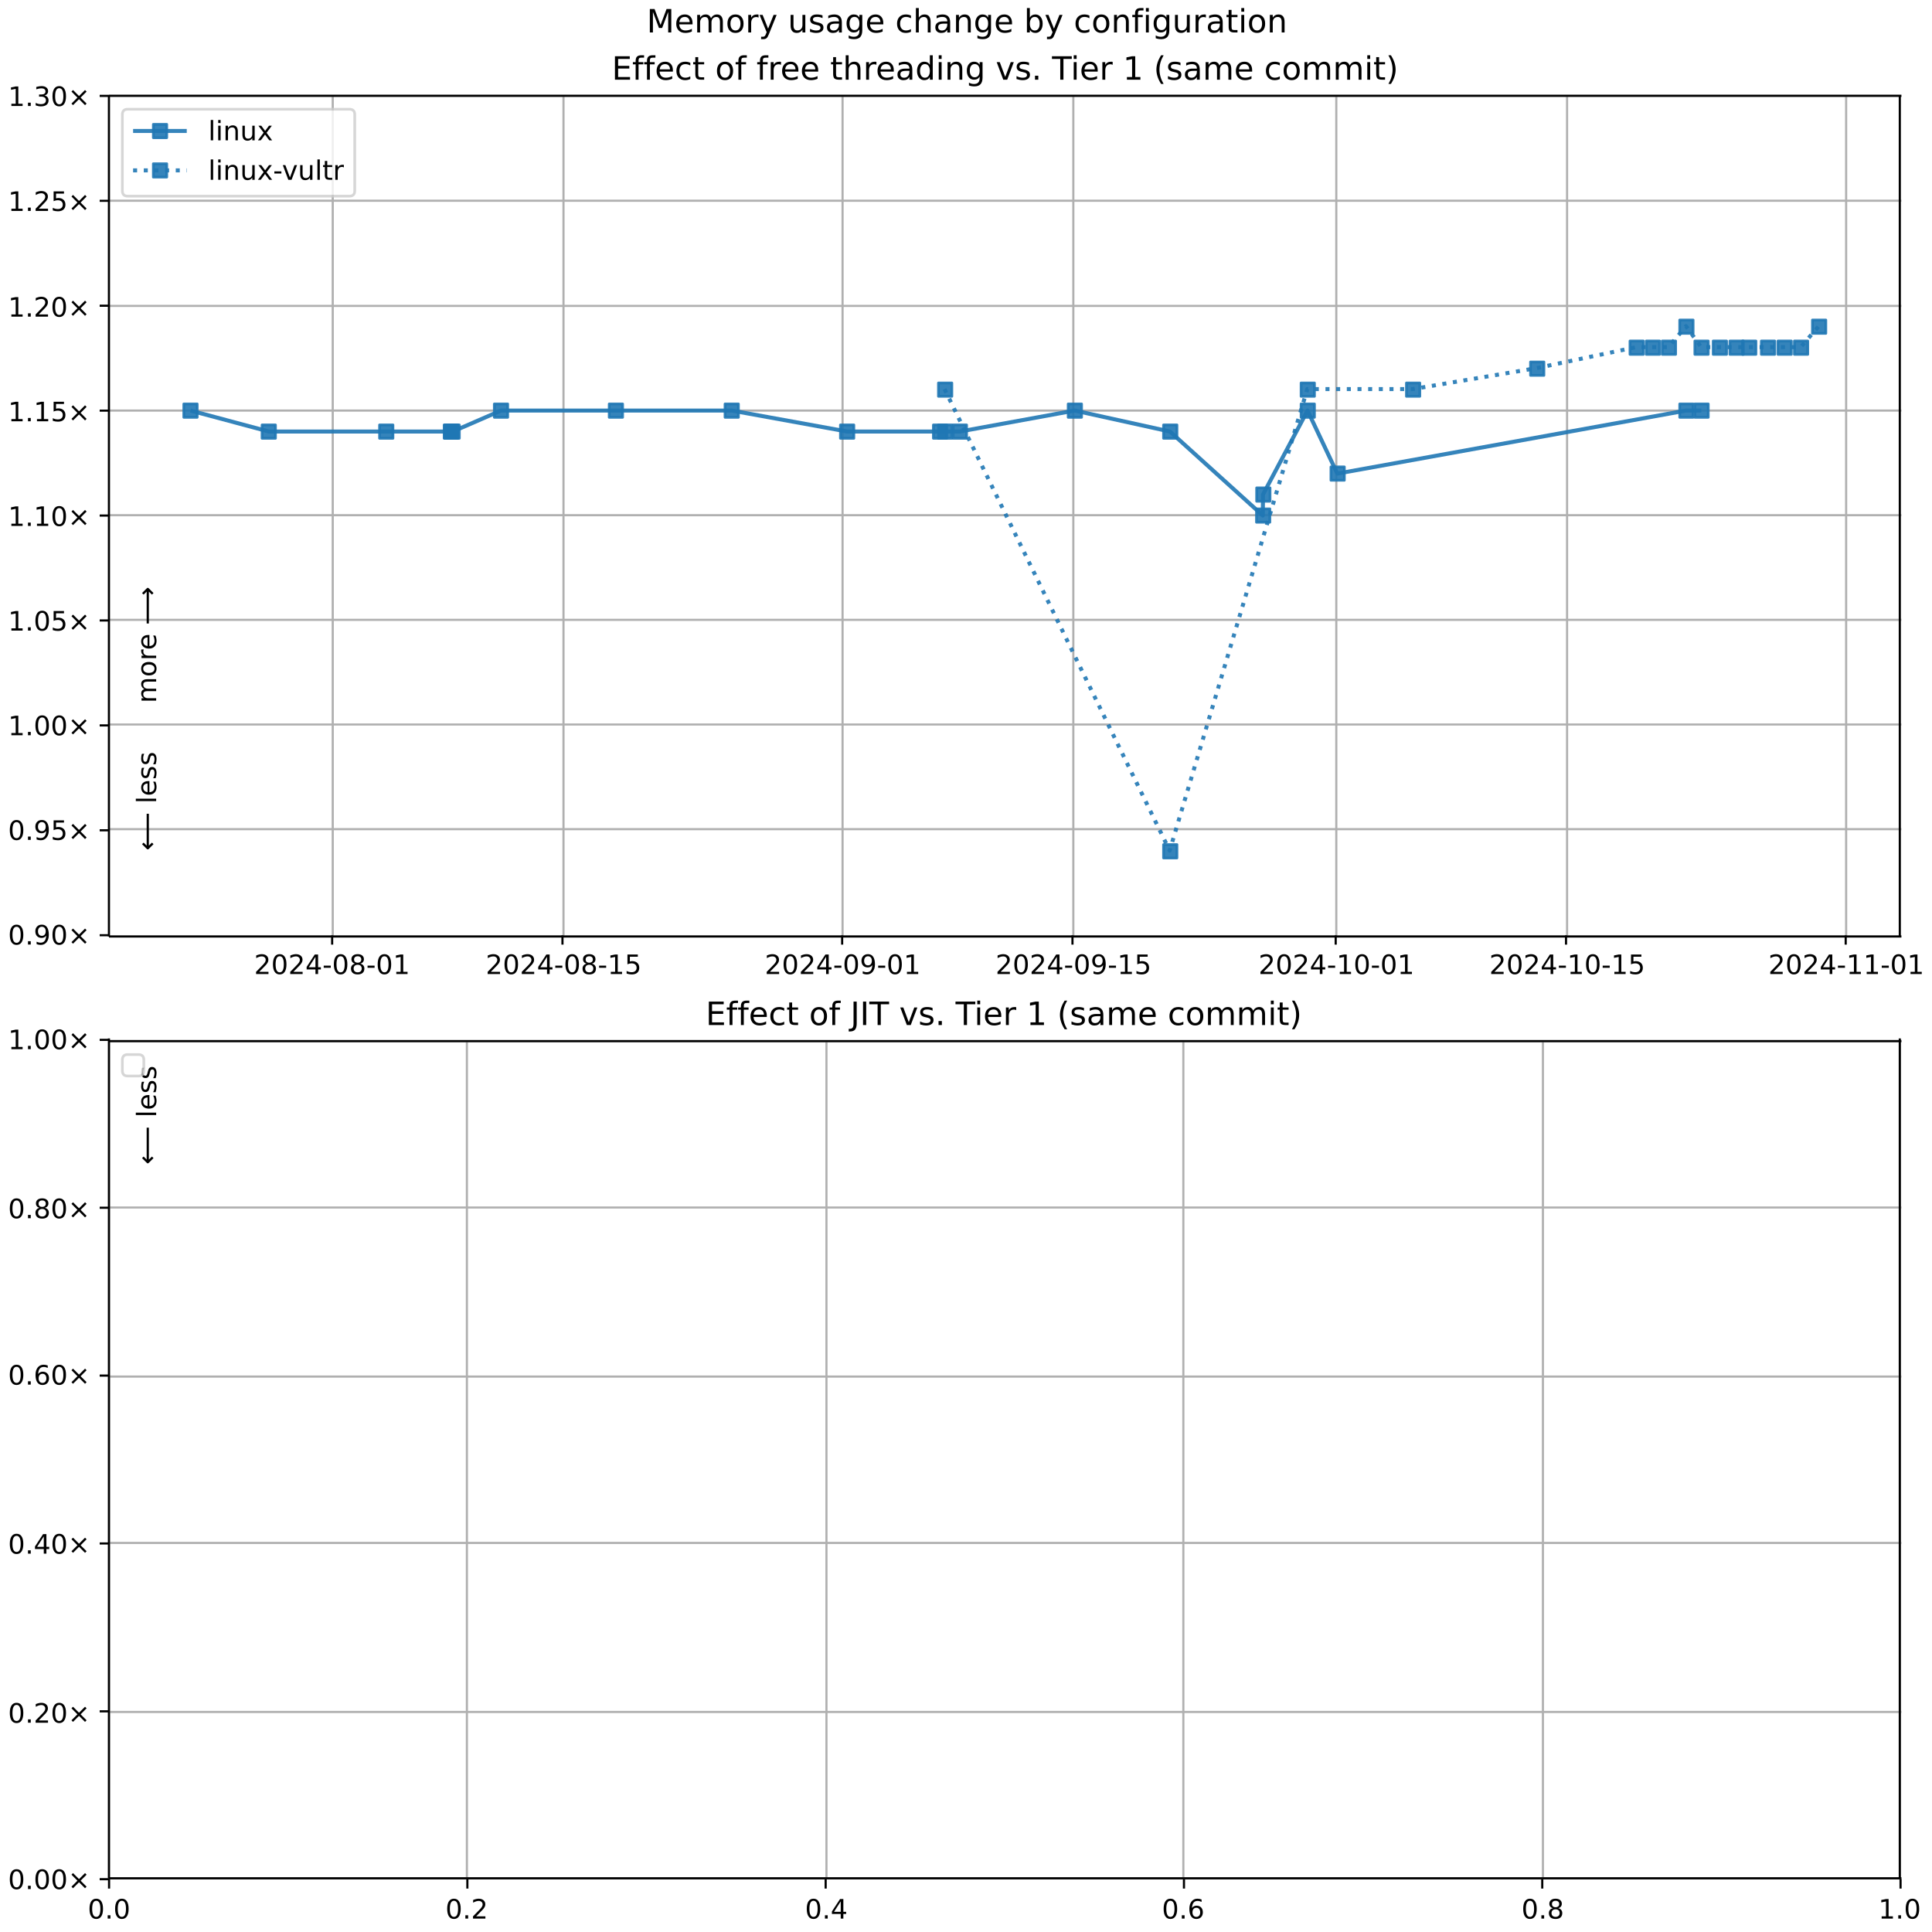
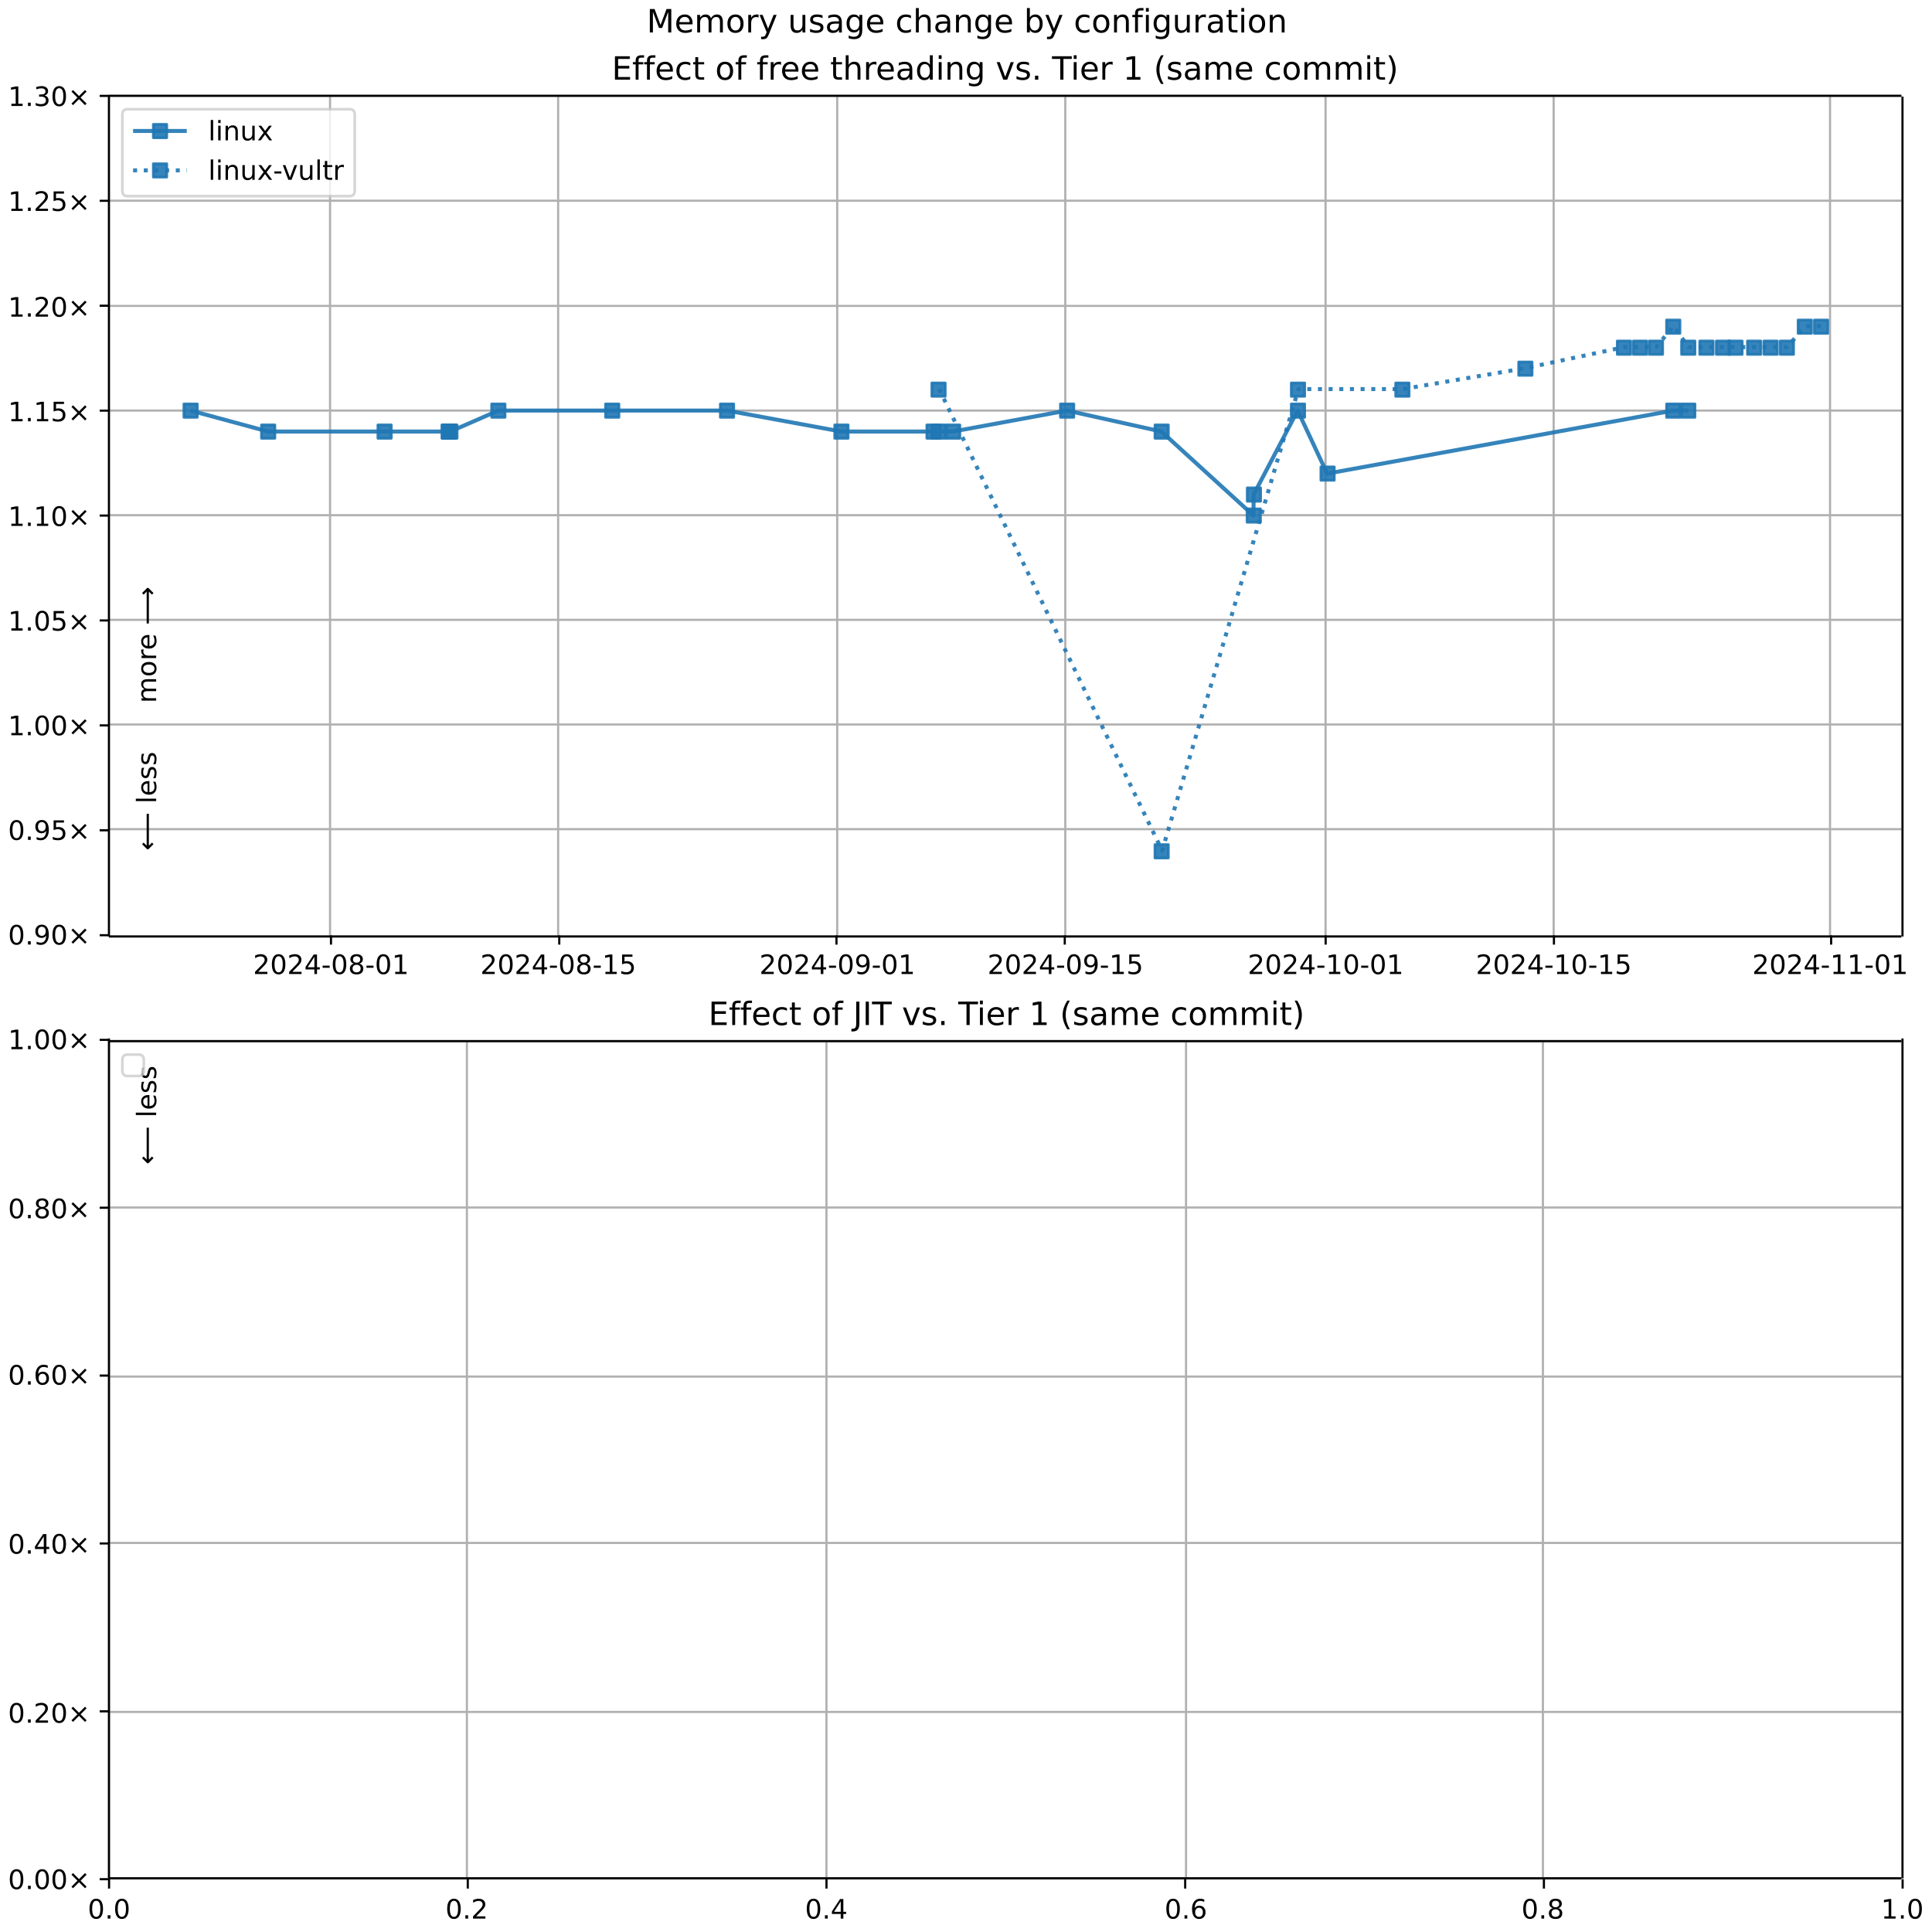
<svg xmlns="http://www.w3.org/2000/svg" xmlns:xlink="http://www.w3.org/1999/xlink" width="720pt" height="720pt" version="1.1" viewBox="0 0 720 720">
  <defs>
    <style type="text/css">*{stroke-linejoin: round; stroke-linecap: butt}</style>
  </defs>
  <path d="m0 720h720v-720h-720z" fill="#fff" />
  <path d="m40.6 349h668v-313h-668z" fill="#fff" />
-   <path d="m124 349v-313" clip-path="url(#e)" fill="none" stroke="#b0b0b0" stroke-linecap="square" stroke-width=".8" />
+   <path d="m123 349v-313" clip-path="url(#e)" fill="none" stroke="#b0b0b0" stroke-linecap="square" stroke-width=".8" />
  <defs>
    <path id="l" d="m0 0v3.5" stroke="#000" stroke-width=".8" />
  </defs>
-   <use x="123.78" y="348.529" stroke="#000000" stroke-width=".8" xlink:href="#l" />
-   <g transform="translate(94.7 363) scale(.1 -.1)">
+   <use x="123.347" y="348.529" stroke="#000000" stroke-width=".8" xlink:href="#l" />
+   <g transform="translate(94.3 363) scale(.1 -.1)">
    <defs>
      <path id="f" transform="scale(.0156)" d="m1228 531h2203v-531h-2962v531q359 372 979 998 621 627 780 809 303 340 423 576 121 236 121 464 0 372-261 606-261 235-680 235-297 0-627-103-329-103-704-313v638q381 153 712 231 332 78 607 78 725 0 1156-363 431-362 431-968 0-288-108-546-107-257-392-607-78-91-497-524-418-433-1181-1211z" />
      <path id="a" transform="scale(.0156)" d="m2034 4250q-487 0-733-480-245-479-245-1442 0-959 245-1439 246-480 733-480 491 0 736 480 246 480 246 1439 0 963-246 1442-245 480-736 480zm0 500q785 0 1199-621 414-620 414-1801 0-1178-414-1799-414-620-1199-620-784 0-1198 620-414 621-414 1799 0 1181 414 1801 414 621 1198 621z" />
      <path id="r" transform="scale(.0156)" d="m2419 4116-1594-2491h1594v2491zm-166 550h794v-3041h666v-525h-666v-1100h-628v1100h-2106v609l1940 2957z" />
      <path id="j" transform="scale(.0156)" d="m313 2009h1684v-512h-1684v512z" />
      <path id="ac" transform="scale(.0156)" d="m2034 2216q-450 0-708-241-257-241-257-662 0-422 257-663 258-241 708-241t709 242q260 243 260 662 0 421-258 662-257 241-711 241zm-631 268q-406 100-633 378-226 279-226 679 0 559 398 884 399 325 1092 325 697 0 1094-325t397-884q0-400-227-679-226-278-629-378 456-106 710-416 255-309 255-755 0-679-414-1042-414-362-1186-362-771 0-1186 362-414 363-414 1042 0 446 256 755 257 310 713 416zm-231 997q0-362 226-565 227-203 636-203 407 0 636 203 230 203 230 565 0 363-230 566-229 203-636 203-409 0-636-203-226-203-226-566z" />
      <path id="c" transform="scale(.0156)" d="m794 531h1031v3560l-1122-225v575l1116 225h631v-4135h1031v-531h-2687v531z" />
    </defs>
    <use xlink:href="#f" />
    <use x="63.623" xlink:href="#a" />
    <use x="127.246" xlink:href="#f" />
    <use x="190.869" xlink:href="#r" />
    <use x="254.492" xlink:href="#j" />
    <use x="290.576" xlink:href="#a" />
    <use x="354.199" xlink:href="#ac" />
    <use x="417.822" xlink:href="#j" />
    <use x="453.906" xlink:href="#a" />
    <use x="517.529" xlink:href="#c" />
  </g>
-   <path d="m210 349v-313" clip-path="url(#e)" fill="none" stroke="#b0b0b0" stroke-linecap="square" stroke-width=".8" />
-   <use x="209.615" y="348.529" stroke="#000000" stroke-width=".8" xlink:href="#l" />
-   <g transform="translate(181 363) scale(.1 -.1)">
+   <path d="m208 349v-313" clip-path="url(#e)" fill="none" stroke="#b0b0b0" stroke-linecap="square" stroke-width=".8" />
+   <use x="208.422" y="348.529" stroke="#000000" stroke-width=".8" xlink:href="#l" />
+   <g transform="translate(179 363) scale(.1 -.1)">
    <defs>
      <path id="u" transform="scale(.0156)" d="m691 4666h2478v-532h-1900v-1143q137 47 274 70 138 23 276 23 781 0 1237-428 457-428 457-1159 0-753-469-1171-469-417-1322-417-294 0-599 50-304 50-629 150v635q281-153 581-228t634-75q541 0 856 284 316 284 316 772 0 487-316 771-315 285-856 285-253 0-505-56-251-56-513-175v2344z" />
    </defs>
    <use xlink:href="#f" />
    <use x="63.623" xlink:href="#a" />
    <use x="127.246" xlink:href="#f" />
    <use x="190.869" xlink:href="#r" />
    <use x="254.492" xlink:href="#j" />
    <use x="290.576" xlink:href="#a" />
    <use x="354.199" xlink:href="#ac" />
    <use x="417.822" xlink:href="#j" />
    <use x="453.906" xlink:href="#c" />
    <use x="517.529" xlink:href="#u" />
  </g>
-   <path d="m314 349v-313" clip-path="url(#e)" fill="none" stroke="#b0b0b0" stroke-linecap="square" stroke-width=".8" />
-   <use x="313.844" y="348.529" stroke="#000000" stroke-width=".8" xlink:href="#l" />
-   <g transform="translate(285 363) scale(.1 -.1)">
+   <path d="m312 349v-313" clip-path="url(#e)" fill="none" stroke="#b0b0b0" stroke-linecap="square" stroke-width=".8" />
+   <use x="311.727" y="348.529" stroke="#000000" stroke-width=".8" xlink:href="#l" />
+   <g transform="translate(283 363) scale(.1 -.1)">
    <defs>
      <path id="ab" transform="scale(.0156)" d="m703 97v575q238-113 481-172 244-59 479-59 625 0 954 420 330 420 377 1277-181-269-460-413-278-144-615-144-700 0-1108 423-408 424-408 1159 0 718 425 1152 425 435 1131 435 810 0 1236-621 427-620 427-1801 0-1103-524-1761-523-658-1407-658-238 0-482 47-243 47-506 141zm1256 1978q425 0 673 290 249 291 249 798 0 503-249 795-248 292-673 292t-673-292-248-795q0-507 248-798 248-290 673-290z" />
    </defs>
    <use xlink:href="#f" />
    <use x="63.623" xlink:href="#a" />
    <use x="127.246" xlink:href="#f" />
    <use x="190.869" xlink:href="#r" />
    <use x="254.492" xlink:href="#j" />
    <use x="290.576" xlink:href="#a" />
    <use x="354.199" xlink:href="#ab" />
    <use x="417.822" xlink:href="#j" />
    <use x="453.906" xlink:href="#a" />
    <use x="517.529" xlink:href="#c" />
  </g>
-   <path d="m400 349v-313" clip-path="url(#e)" fill="none" stroke="#b0b0b0" stroke-linecap="square" stroke-width=".8" />
-   <use x="399.68" y="348.529" stroke="#000000" stroke-width=".8" xlink:href="#l" />
-   <g transform="translate(371 363) scale(.1 -.1)">
+   <path d="m397 349v-313" clip-path="url(#e)" fill="none" stroke="#b0b0b0" stroke-linecap="square" stroke-width=".8" />
+   <use x="396.802" y="348.529" stroke="#000000" stroke-width=".8" xlink:href="#l" />
+   <g transform="translate(368 363) scale(.1 -.1)">
    <use xlink:href="#f" />
    <use x="63.623" xlink:href="#a" />
    <use x="127.246" xlink:href="#f" />
    <use x="190.869" xlink:href="#r" />
    <use x="254.492" xlink:href="#j" />
    <use x="290.576" xlink:href="#a" />
    <use x="354.199" xlink:href="#ab" />
    <use x="417.822" xlink:href="#j" />
    <use x="453.906" xlink:href="#c" />
    <use x="517.529" xlink:href="#u" />
  </g>
-   <path d="m498 349v-313" clip-path="url(#e)" fill="none" stroke="#b0b0b0" stroke-linecap="square" stroke-width=".8" />
-   <use x="497.778" y="348.529" stroke="#000000" stroke-width=".8" xlink:href="#l" />
-   <g transform="translate(469 363) scale(.1 -.1)">
+   <path d="m494 349v-313" clip-path="url(#e)" fill="none" stroke="#b0b0b0" stroke-linecap="square" stroke-width=".8" />
+   <use x="494.031" y="348.529" stroke="#000000" stroke-width=".8" xlink:href="#l" />
+   <g transform="translate(465 363) scale(.1 -.1)">
    <use xlink:href="#f" />
    <use x="63.623" xlink:href="#a" />
    <use x="127.246" xlink:href="#f" />
    <use x="190.869" xlink:href="#r" />
    <use x="254.492" xlink:href="#j" />
    <use x="290.576" xlink:href="#c" />
    <use x="354.199" xlink:href="#a" />
    <use x="417.822" xlink:href="#j" />
    <use x="453.906" xlink:href="#a" />
    <use x="517.529" xlink:href="#c" />
  </g>
-   <path d="m584 349v-313" clip-path="url(#e)" fill="none" stroke="#b0b0b0" stroke-linecap="square" stroke-width=".8" />
-   <use x="583.613" y="348.529" stroke="#000000" stroke-width=".8" xlink:href="#l" />
-   <g transform="translate(555 363) scale(.1 -.1)">
+   <path d="m579 349v-313" clip-path="url(#e)" fill="none" stroke="#b0b0b0" stroke-linecap="square" stroke-width=".8" />
+   <use x="579.106" y="348.529" stroke="#000000" stroke-width=".8" xlink:href="#l" />
+   <g transform="translate(550 363) scale(.1 -.1)">
    <use xlink:href="#f" />
    <use x="63.623" xlink:href="#a" />
    <use x="127.246" xlink:href="#f" />
    <use x="190.869" xlink:href="#r" />
    <use x="254.492" xlink:href="#j" />
    <use x="290.576" xlink:href="#c" />
    <use x="354.199" xlink:href="#a" />
    <use x="417.822" xlink:href="#j" />
    <use x="453.906" xlink:href="#c" />
    <use x="517.529" xlink:href="#u" />
  </g>
-   <path d="m688 349v-313" clip-path="url(#e)" fill="none" stroke="#b0b0b0" stroke-linecap="square" stroke-width=".8" />
-   <use x="687.842" y="348.529" stroke="#000000" stroke-width=".8" xlink:href="#l" />
-   <g transform="translate(659 363) scale(.1 -.1)">
+   <path d="m682 349v-313" clip-path="url(#e)" fill="none" stroke="#b0b0b0" stroke-linecap="square" stroke-width=".8" />
+   <use x="682.411" y="348.529" stroke="#000000" stroke-width=".8" xlink:href="#l" />
+   <g transform="translate(653 363) scale(.1 -.1)">
    <use xlink:href="#f" />
    <use x="63.623" xlink:href="#a" />
    <use x="127.246" xlink:href="#f" />
    <use x="190.869" xlink:href="#r" />
    <use x="254.492" xlink:href="#j" />
    <use x="290.576" xlink:href="#c" />
    <use x="354.199" xlink:href="#c" />
    <use x="417.822" xlink:href="#j" />
    <use x="453.906" xlink:href="#a" />
    <use x="517.529" xlink:href="#c" />
  </g>
  <path d="m40.6 349h668" clip-path="url(#e)" fill="none" stroke="#b0b0b0" stroke-linecap="square" stroke-width=".8" />
  <defs>
    <path id="h" d="m0 0h-3.5" stroke="#000" stroke-width=".8" />
  </defs>
  <use x="40.646" y="348.529" stroke="#000000" stroke-width=".8" xlink:href="#h" />
  <g transform="translate(3 352) scale(.1 -.1)">
    <defs>
      <path id="d" transform="scale(.0156)" d="m684 794h660v-794h-660v794z" />
      <path id="i" transform="scale(.0156)" d="m4488 3438-1429-1435 1429-1428-372-378-1435 1434-1434-1434-369 378 1425 1428-1425 1435 369 378 1434-1435 1435 1435 372-378z" />
    </defs>
    <use xlink:href="#a" />
    <use x="63.623" xlink:href="#d" />
    <use x="95.41" xlink:href="#ab" />
    <use x="159.033" xlink:href="#a" />
    <use x="222.656" xlink:href="#i" />
  </g>
  <path d="m40.6 309h668" clip-path="url(#e)" fill="none" stroke="#b0b0b0" stroke-linecap="square" stroke-width=".8" />
  <use x="40.646" y="309.429" stroke="#000000" stroke-width=".8" xlink:href="#h" />
  <g transform="translate(3 313) scale(.1 -.1)">
    <use xlink:href="#a" />
    <use x="63.623" xlink:href="#d" />
    <use x="95.41" xlink:href="#ab" />
    <use x="159.033" xlink:href="#u" />
    <use x="222.656" xlink:href="#i" />
  </g>
  <path d="m40.6 270h668" clip-path="url(#e)" fill="none" stroke="#b0b0b0" stroke-linecap="square" stroke-width=".8" />
  <use x="40.646" y="270.33" stroke="#000000" stroke-width=".8" xlink:href="#h" />
  <g transform="translate(3 274) scale(.1 -.1)">
    <use xlink:href="#c" />
    <use x="63.623" xlink:href="#d" />
    <use x="95.41" xlink:href="#a" />
    <use x="159.033" xlink:href="#a" />
    <use x="222.656" xlink:href="#i" />
  </g>
  <path d="m40.6 231h668" clip-path="url(#e)" fill="none" stroke="#b0b0b0" stroke-linecap="square" stroke-width=".8" />
  <use x="40.646" y="231.23" stroke="#000000" stroke-width=".8" xlink:href="#h" />
  <g transform="translate(3 235) scale(.1 -.1)">
    <use xlink:href="#c" />
    <use x="63.623" xlink:href="#d" />
    <use x="95.41" xlink:href="#a" />
    <use x="159.033" xlink:href="#u" />
    <use x="222.656" xlink:href="#i" />
  </g>
  <path d="m40.6 192h668" clip-path="url(#e)" fill="none" stroke="#b0b0b0" stroke-linecap="square" stroke-width=".8" />
  <use x="40.646" y="192.131" stroke="#000000" stroke-width=".8" xlink:href="#h" />
  <g transform="translate(3 196) scale(.1 -.1)">
    <use xlink:href="#c" />
    <use x="63.623" xlink:href="#d" />
    <use x="95.41" xlink:href="#c" />
    <use x="159.033" xlink:href="#a" />
    <use x="222.656" xlink:href="#i" />
  </g>
  <path d="m40.6 153h668" clip-path="url(#e)" fill="none" stroke="#b0b0b0" stroke-linecap="square" stroke-width=".8" />
  <use x="40.646" y="153.031" stroke="#000000" stroke-width=".8" xlink:href="#h" />
  <g transform="translate(3 157) scale(.1 -.1)">
    <use xlink:href="#c" />
    <use x="63.623" xlink:href="#d" />
    <use x="95.41" xlink:href="#c" />
    <use x="159.033" xlink:href="#u" />
    <use x="222.656" xlink:href="#i" />
  </g>
  <path d="m40.6 114h668" clip-path="url(#e)" fill="none" stroke="#b0b0b0" stroke-linecap="square" stroke-width=".8" />
  <use x="40.646" y="113.932" stroke="#000000" stroke-width=".8" xlink:href="#h" />
  <g transform="translate(3 118) scale(.1 -.1)">
    <use xlink:href="#c" />
    <use x="63.623" xlink:href="#d" />
    <use x="95.41" xlink:href="#f" />
    <use x="159.033" xlink:href="#a" />
    <use x="222.656" xlink:href="#i" />
  </g>
  <path d="m40.6 74.8h668" clip-path="url(#e)" fill="none" stroke="#b0b0b0" stroke-linecap="square" stroke-width=".8" />
  <use x="40.646" y="74.832" stroke="#000000" stroke-width=".8" xlink:href="#h" />
  <g transform="translate(3 78.6) scale(.1 -.1)">
    <use xlink:href="#c" />
    <use x="63.623" xlink:href="#d" />
    <use x="95.41" xlink:href="#f" />
    <use x="159.033" xlink:href="#u" />
    <use x="222.656" xlink:href="#i" />
  </g>
  <path d="m40.6 35.7h668" clip-path="url(#e)" fill="none" stroke="#b0b0b0" stroke-linecap="square" stroke-width=".8" />
  <use x="40.646" y="35.733" stroke="#000000" stroke-width=".8" xlink:href="#h" />
  <g transform="translate(3 39.5) scale(.1 -.1)">
    <defs>
      <path id="at" transform="scale(.0156)" d="m2597 2516q453-97 707-404 255-306 255-756 0-690-475-1069-475-378-1350-378-293 0-604 58t-642 174v609q262-153 574-231 313-78 654-78 593 0 904 234t311 681q0 413-289 645-289 233-804 233h-544v519h569q465 0 712 186t247 536q0 359-255 551-254 193-729 193-260 0-557-57-297-56-653-174v562q360 100 674 150t592 50q719 0 1137-327 419-326 419-882 0-388-222-655t-631-370z" />
    </defs>
    <use xlink:href="#c" />
    <use x="63.623" xlink:href="#d" />
    <use x="95.41" xlink:href="#at" />
    <use x="159.033" xlink:href="#a" />
    <use x="222.656" xlink:href="#i" />
  </g>
-   <path d="m71 153 29.2 7.82h43.8 24.1 0.039 0.584l18-7.82h42.8 43.2l43 7.82h34.6 1.89 5.5l42.8-7.82 35.5 7.82 34.6 31.3 0.064-7.82 16.6-31.3 11.1 23.5 130-23.5h5.64" clip-path="url(#e)" fill="none" stroke="#1f77b4" stroke-linecap="square" stroke-opacity=".9" stroke-width="1.5" />
+   <path d="m71 153 28.9 7.82h43.4 23.9 0.039 0.578l17.9-7.82h42.4 42.8l42.6 7.82h34.3 1.87 5.45l42.5-7.82 35.2 7.82 34.3 31.3 0.064-7.82 16.4-31.3 11 23.5 129-23.5h5.59" clip-path="url(#e)" fill="none" stroke="#1f77b4" stroke-linecap="square" stroke-opacity=".9" stroke-width="1.5" />
  <defs>
    <path id="b" d="m-2.5 2.5h5v-5h-5z" stroke="#1f77b4" stroke-opacity=".9" />
  </defs>
  <g clip-path="url(#e)" fill="#1f77b4" fill-opacity=".9" stroke="#1f77b4" stroke-opacity=".9">
-     <use x="70.993" y="153.031" xlink:href="#b" />
-     <use x="100.165" y="160.851" xlink:href="#b" />
-     <use x="143.943" y="160.851" xlink:href="#b" />
-     <use x="168.064" y="160.851" xlink:href="#b" />
-     <use x="168.103" y="160.851" xlink:href="#b" />
-     <use x="168.687" y="160.851" xlink:href="#b" />
-     <use x="186.714" y="153.031" xlink:href="#b" />
-     <use x="229.533" y="153.031" xlink:href="#b" />
-     <use x="272.691" y="153.031" xlink:href="#b" />
-     <use x="315.705" y="160.851" xlink:href="#b" />
-     <use x="350.342" y="160.851" xlink:href="#b" />
-     <use x="352.229" y="160.851" xlink:href="#b" />
-     <use x="357.728" y="160.851" xlink:href="#b" />
-     <use x="400.574" y="153.031" xlink:href="#b" />
-     <use x="436.117" y="160.851" xlink:href="#b" />
-     <use x="470.747" y="192.131" xlink:href="#b" />
-     <use x="470.811" y="184.311" xlink:href="#b" />
-     <use x="487.371" y="153.031" xlink:href="#b" />
-     <use x="498.505" y="176.491" xlink:href="#b" />
-     <use x="628.479" y="153.031" xlink:href="#b" />
-     <use x="634.12" y="153.031" xlink:href="#b" />
+     <use x="71.027" y="153.031" xlink:href="#b" />
+     <use x="99.941" y="160.851" xlink:href="#b" />
+     <use x="143.332" y="160.851" xlink:href="#b" />
+     <use x="167.239" y="160.851" xlink:href="#b" />
+     <use x="167.277" y="160.851" xlink:href="#b" />
+     <use x="167.856" y="160.851" xlink:href="#b" />
+     <use x="185.724" y="153.031" xlink:href="#b" />
+     <use x="228.163" y="153.031" xlink:href="#b" />
+     <use x="270.939" y="153.031" xlink:href="#b" />
+     <use x="313.572" y="160.851" xlink:href="#b" />
+     <use x="347.901" y="160.851" xlink:href="#b" />
+     <use x="349.772" y="160.851" xlink:href="#b" />
+     <use x="355.222" y="160.851" xlink:href="#b" />
+     <use x="397.688" y="153.031" xlink:href="#b" />
+     <use x="432.916" y="160.851" xlink:href="#b" />
+     <use x="467.239" y="192.131" xlink:href="#b" />
+     <use x="467.303" y="184.311" xlink:href="#b" />
+     <use x="483.716" y="153.031" xlink:href="#b" />
+     <use x="494.751" y="176.491" xlink:href="#b" />
+     <use x="623.574" y="153.031" xlink:href="#b" />
+     <use x="629.165" y="153.031" xlink:href="#b" />
  </g>
  <g stroke="#1f77b4" stroke-opacity=".9">
-     <path d="m352 145 83.9 172 51.3-172h39.3l46.2-7.82 37.1-7.82h6.05 5.97l6.51-7.82 5.64 7.82h6.84 6.23 4.7 7.01 6.2 6.12l6.73-7.82" clip-path="url(#e)" fill="none" stroke-dasharray="1.5,2.475" stroke-width="1.5" />
+     <path d="m350 145 83.1 172 50.8-172h38.9l45.8-7.82 36.7-7.82h6 5.91l6.45-7.82 5.59 7.82h6.78 6.18 4.66 6.94 6.14 6.07l6.67-7.82h6.07" clip-path="url(#e)" fill="none" stroke-dasharray="1.5,2.475" stroke-width="1.5" />
    <g clip-path="url(#e)" fill="#1f77b4" fill-opacity=".9">
-       <use x="352.229" y="145.211" xlink:href="#b" />
-       <use x="436.117" y="317.249" xlink:href="#b" />
-       <use x="487.371" y="145.211" xlink:href="#b" />
-       <use x="526.631" y="145.211" xlink:href="#b" />
-       <use x="572.873" y="137.391" xlink:href="#b" />
-       <use x="609.948" y="129.572" xlink:href="#b" />
-       <use x="616.002" y="129.572" xlink:href="#b" />
-       <use x="621.967" y="129.572" xlink:href="#b" />
-       <use x="628.479" y="121.752" xlink:href="#b" />
-       <use x="634.12" y="129.572" xlink:href="#b" />
-       <use x="640.956" y="129.572" xlink:href="#b" />
-       <use x="647.186" y="129.572" xlink:href="#b" />
-       <use x="651.886" y="129.572" xlink:href="#b" />
-       <use x="658.892" y="129.572" xlink:href="#b" />
-       <use x="665.088" y="129.572" xlink:href="#b" />
-       <use x="671.209" y="129.572" xlink:href="#b" />
-       <use x="677.935" y="121.752" xlink:href="#b" />
+       <use x="349.772" y="145.211" xlink:href="#b" />
+       <use x="432.916" y="317.249" xlink:href="#b" />
+       <use x="483.716" y="145.211" xlink:href="#b" />
+       <use x="522.628" y="145.211" xlink:href="#b" />
+       <use x="568.461" y="137.391" xlink:href="#b" />
+       <use x="605.207" y="129.572" xlink:href="#b" />
+       <use x="611.207" y="129.572" xlink:href="#b" />
+       <use x="617.119" y="129.572" xlink:href="#b" />
+       <use x="623.574" y="121.752" xlink:href="#b" />
+       <use x="629.165" y="129.572" xlink:href="#b" />
+       <use x="635.94" y="129.572" xlink:href="#b" />
+       <use x="642.115" y="129.572" xlink:href="#b" />
+       <use x="646.774" y="129.572" xlink:href="#b" />
+       <use x="653.717" y="129.572" xlink:href="#b" />
+       <use x="659.859" y="129.572" xlink:href="#b" />
+       <use x="665.925" y="129.572" xlink:href="#b" />
+       <use x="672.592" y="121.752" xlink:href="#b" />
+       <use x="678.666" y="121.752" xlink:href="#b" />
    </g>
  </g>
  <path d="m40.6 349v-313" fill="none" stroke="#000" stroke-linecap="square" stroke-width=".8" />
-   <path d="m708 349v-313" fill="none" stroke="#000" stroke-linecap="square" stroke-width=".8" />
+   <path d="m709 349v-313" fill="none" stroke="#000" stroke-linecap="square" stroke-width=".8" />
  <path d="m40.6 349h668" fill="none" stroke="#000" stroke-linecap="square" stroke-width=".8" />
  <path d="m40.6 35.7h668" fill="none" stroke="#000" stroke-linecap="square" stroke-width=".8" />
  <g clip-path="url(#e)">
    <g transform="translate(58.2 262) rotate(-90) scale(.1 -.1)">
      <defs>
        <path id="p" transform="scale(.0156)" d="m3328 2828q216 388 516 572t706 184q547 0 844-383 297-382 297-1088v-2113h-578v2094q0 503-179 746-178 244-543 244-447 0-707-297-259-296-259-809v-1978h-578v2094q0 506-178 748t-550 242q-441 0-701-298-259-298-259-808v-1978h-578v3500h578v-544q197 322 472 475t653 153q382 0 649-194 267-193 395-562z" />
        <path id="o" transform="scale(.0156)" d="m1959 3097q-462 0-731-361t-269-989 267-989q268-361 733-361 460 0 728 362 269 363 269 988 0 622-269 986-268 364-728 364zm0 487q750 0 1178-488 429-487 429-1349 0-859-429-1349-428-489-1178-489-753 0-1180 489-426 490-426 1349 0 862 426 1349 427 488 1180 488z" />
        <path id="n" transform="scale(.0156)" d="m2631 2963q-97 56-211 82-114 27-251 27-488 0-749-317t-261-911v-1844h-578v3500h578v-544q182 319 472 473 291 155 707 155 59 0 131-8 72-7 159-23l3-590z" />
        <path id="g" transform="scale(.0156)" d="m3597 1894v-281h-2644q38-594 358-905t892-311q331 0 642 81t618 244v-544q-310-131-635-200t-659-69q-838 0-1327 487-489 488-489 1320 0 859 464 1363 464 505 1252 505 706 0 1117-455 411-454 411-1235zm-575 169q-6 471-264 752-258 282-683 282-481 0-770-272t-333-766l2050 4z" />
        <path id="am" transform="scale(.0156)" d="m8863 2147v-281l-1229-1228-375 375 729 728h-7622v531h7622l-729 728 375 375 1229-1228z" />
      </defs>
      <use xlink:href="#p" />
      <use x="97.412" xlink:href="#o" />
      <use x="158.594" xlink:href="#n" />
      <use x="197.457" xlink:href="#g" />
      <use x="258.98" xlink:href="#DejaVuSans-20" />
      <use x="290.768" xlink:href="#am" />
    </g>
  </g>
  <g clip-path="url(#e)">
    <g transform="translate(58.2 317) rotate(-90) scale(.1 -.1)">
      <defs>
        <path id="an" transform="scale(.0156)" d="m313 1866v281l1228 1228 375-375-728-728h7621v-531h-7621l728-728-375-375-1228 1228z" />
        <path id="z" transform="scale(.0156)" d="m603 4863h575v-4863h-575v4863z" />
        <path id="m" transform="scale(.0156)" d="m2834 3397v-544q-243 125-506 187-262 63-544 63-428 0-642-131t-214-394q0-200 153-314t616-217l197-44q612-131 870-370t258-667q0-488-386-773-386-284-1061-284-281 0-586 55t-642 164v594q319-166 628-249 309-82 613-82 406 0 624 139 219 139 219 392 0 234-158 359-157 125-692 241l-200 47q-534 112-772 345-237 233-237 639 0 494 350 762 350 269 994 269 318 0 599-47 282-46 519-140z" />
      </defs>
      <use xlink:href="#an" />
      <use x="143.359" xlink:href="#DejaVuSans-20" />
      <use x="175.146" xlink:href="#z" />
      <use x="202.93" xlink:href="#g" />
      <use x="264.453" xlink:href="#m" />
      <use x="316.553" xlink:href="#m" />
    </g>
  </g>
  <g transform="translate(228 29.7) scale(.12 -.12)">
    <defs>
      <path id="ai" transform="scale(.0156)" d="m628 4666h2950v-532h-2319v-1381h2222v-531h-2222v-1691h2375v-531h-3006v4666z" />
      <path id="s" transform="scale(.0156)" d="m2375 4863v-479h-550q-309 0-430-125-120-125-120-450v-309h947v-447h-947v-3053h-578v3053h-550v447h550v244q0 584 272 851 272 268 862 268h544z" />
      <path id="w" transform="scale(.0156)" d="m3122 3366v-538q-244 135-489 202t-495 67q-560 0-870-355-309-354-309-995t309-996q310-354 870-354 250 0 495 67t489 202v-532q-241-112-499-168-257-57-548-57-791 0-1257 497-465 497-465 1341 0 856 470 1346 471 491 1290 491 265 0 518-55 253-54 491-163z" />
      <path id="t" transform="scale(.0156)" d="m1172 4494v-994h1184v-447h-1184v-1900q0-428 117-550t477-122h590v-481h-590q-666 0-919 248-253 249-253 905v1900h-422v447h422v994h578z" />
      <path id="ah" transform="scale(.0156)" d="m3513 2113v-2113h-575v2094q0 497-194 743-194 247-581 247-466 0-735-297-269-296-269-809v-1978h-578v4863h578v-1907q207 316 486 472 280 156 646 156 603 0 912-373 310-373 310-1098z" />
      <path id="x" transform="scale(.0156)" d="m2194 1759q-697 0-966-159t-269-544q0-306 202-486 202-179 548-179 479 0 768 339t289 901v128h-572zm1147 238v-2e3h-575v531q-197-318-491-470t-719-152q-537 0-855 302-317 302-317 808 0 590 395 890 396 300 1180 300h807v57q0 397-261 614t-733 217q-300 0-585-72-284-72-546-216v532q315 122 612 182 297 61 578 61 760 0 1135-394 375-393 375-1193z" />
      <path id="ao" transform="scale(.0156)" d="m2906 2969v1894h575v-4863h-575v525q-181-312-458-464-276-152-664-152-634 0-1033 506-398 507-398 1332t398 1331q399 506 1033 506 388 0 664-152 277-151 458-463zm-1959-1222q0-634 261-995t717-361 718 361q263 361 263 995t-263 995q-262 361-718 361t-717-361-261-995z" />
      <path id="q" transform="scale(.0156)" d="m603 3500h575v-3500h-575v3500zm0 1363h575v-729h-575v729z" />
      <path id="v" transform="scale(.0156)" d="m3513 2113v-2113h-575v2094q0 497-194 743-194 247-581 247-466 0-735-297-269-296-269-809v-1978h-578v3500h578v-544q207 316 486 472 280 156 646 156 603 0 912-373 310-373 310-1098z" />
      <path id="aa" transform="scale(.0156)" d="m2906 1791q0 625-258 968-257 344-723 344-462 0-720-344-258-343-258-968 0-622 258-966t720-344q466 0 723 344 258 344 258 966zm575-1357q0-893-397-1329-396-436-1215-436-303 0-572 45t-522 139v559q253-137 500-202 247-66 503-66 566 0 847 295t281 892v285q-178-310-456-463t-666-153q-643 0-1037 490-394 491-394 1301 0 812 394 1302 394 491 1037 491 388 0 666-153t456-462v531h575v-3066z" />
      <path id="ad" transform="scale(.0156)" d="m191 3500h609l1094-2937 1094 2937h609l-1313-3500h-781l-1312 3500z" />
      <path id="ae" transform="scale(.0156)" d="m-19 4666h3947v-532h-1656v-4134h-634v4134h-1657v532z" />
      <path id="al" transform="scale(.0156)" d="m1984 4856q-418-718-622-1422-203-703-203-1425 0-721 205-1429t620-1424h-500q-468 735-701 1444t-233 1409q0 697 231 1403 232 707 703 1444h500z" />
      <path id="ak" transform="scale(.0156)" d="m513 4856h500q468-737 701-1444 233-706 233-1403 0-700-233-1409t-701-1444h-500q415 716 620 1424t205 1429q0 722-205 1425-205 704-620 1422z" />
    </defs>
    <use xlink:href="#ai" />
    <use x="63.184" xlink:href="#s" />
    <use x="98.389" xlink:href="#s" />
    <use x="133.594" xlink:href="#g" />
    <use x="195.117" xlink:href="#w" />
    <use x="250.098" xlink:href="#t" />
    <use x="289.307" xlink:href="#DejaVuSans-20" />
    <use x="321.094" xlink:href="#o" />
    <use x="382.275" xlink:href="#s" />
    <use x="417.48" xlink:href="#DejaVuSans-20" />
    <use x="449.268" xlink:href="#s" />
    <use x="484.473" xlink:href="#n" />
    <use x="523.336" xlink:href="#g" />
    <use x="584.859" xlink:href="#g" />
    <use x="646.383" xlink:href="#DejaVuSans-20" />
    <use x="678.17" xlink:href="#t" />
    <use x="717.379" xlink:href="#ah" />
    <use x="780.758" xlink:href="#n" />
    <use x="819.621" xlink:href="#g" />
    <use x="881.145" xlink:href="#x" />
    <use x="942.424" xlink:href="#ao" />
    <use x="1005.9" xlink:href="#q" />
    <use x="1033.684" xlink:href="#v" />
    <use x="1097.062" xlink:href="#aa" />
    <use x="1160.539" xlink:href="#DejaVuSans-20" />
    <use x="1192.326" xlink:href="#ad" />
    <use x="1251.506" xlink:href="#m" />
    <use x="1303.605" xlink:href="#d" />
    <use x="1335.393" xlink:href="#DejaVuSans-20" />
    <use x="1367.18" xlink:href="#ae" />
    <use x="1425.139" xlink:href="#q" />
    <use x="1452.922" xlink:href="#g" />
    <use x="1514.445" xlink:href="#n" />
    <use x="1555.559" xlink:href="#DejaVuSans-20" />
    <use x="1587.346" xlink:href="#c" />
    <use x="1650.969" xlink:href="#DejaVuSans-20" />
    <use x="1682.756" xlink:href="#al" />
    <use x="1721.77" xlink:href="#m" />
    <use x="1773.869" xlink:href="#x" />
    <use x="1835.148" xlink:href="#p" />
    <use x="1932.561" xlink:href="#g" />
    <use x="1994.084" xlink:href="#DejaVuSans-20" />
    <use x="2025.871" xlink:href="#w" />
    <use x="2080.852" xlink:href="#o" />
    <use x="2142.033" xlink:href="#p" />
    <use x="2239.445" xlink:href="#p" />
    <use x="2336.857" xlink:href="#q" />
    <use x="2364.641" xlink:href="#t" />
    <use x="2403.85" xlink:href="#ak" />
  </g>
  <path d="m47.6 73.1h82.6q2 0 2-2v-28.4q0-2-2-2h-82.6q-2 0-2 2v28.4q0 2 2 2z" fill="#fff" opacity=".8" stroke="#ccc" />
  <path d="m49.6 48.8h10 10" fill="none" stroke="#1f77b4" stroke-linecap="square" stroke-opacity=".9" stroke-width="1.5" />
  <use x="59.646" y="48.831" fill="#1f77b4" fill-opacity=".9" stroke="#1f77b4" stroke-opacity=".9" xlink:href="#b" />
  <g transform="translate(77.6 52.3) scale(.1 -.1)">
    <defs>
      <path id="y" transform="scale(.0156)" d="m544 1381v2119h575v-2097q0-497 193-746 194-248 582-248 465 0 735 297 271 297 271 810v1984h575v-3500h-575v538q-209-319-486-474-276-155-642-155-603 0-916 375-312 375-312 1097zm1447 2203z" />
      <path id="ag" transform="scale(.0156)" d="m3513 3500-1266-1703 1331-1797h-678l-1019 1375-1018-1375h-679l1360 1831-1244 1669h678l928-1247 928 1247h679z" />
    </defs>
    <use xlink:href="#z" />
    <use x="27.783" xlink:href="#q" />
    <use x="55.566" xlink:href="#v" />
    <use x="118.945" xlink:href="#y" />
    <use x="182.324" xlink:href="#ag" />
  </g>
  <path d="m49.6 63.5h10 10" fill="none" stroke="#1f77b4" stroke-dasharray="1.5,2.475" stroke-opacity=".9" stroke-width="1.5" />
  <use x="59.646" y="63.509" fill="#1f77b4" fill-opacity=".9" stroke="#1f77b4" stroke-opacity=".9" xlink:href="#b" />
  <g transform="translate(77.6 67) scale(.1 -.1)">
    <use xlink:href="#z" />
    <use x="27.783" xlink:href="#q" />
    <use x="55.566" xlink:href="#v" />
    <use x="118.945" xlink:href="#y" />
    <use x="182.324" xlink:href="#ag" />
    <use x="241.504" xlink:href="#j" />
    <use x="274.963" xlink:href="#ad" />
    <use x="334.143" xlink:href="#y" />
    <use x="397.521" xlink:href="#z" />
    <use x="425.305" xlink:href="#t" />
    <use x="464.514" xlink:href="#n" />
  </g>
  <path d="m40.6 700h668v-313h-668z" fill="#fff" />
  <path d="m40.6 700v-313" clip-path="url(#k)" fill="none" stroke="#b0b0b0" stroke-linecap="square" stroke-width=".8" />
  <use x="40.646" y="700.322" stroke="#000000" stroke-width=".8" xlink:href="#l" />
  <g transform="translate(32.7 715) scale(.1 -.1)">
    <use xlink:href="#a" />
    <use x="63.623" xlink:href="#d" />
    <use x="95.41" xlink:href="#a" />
  </g>
  <path d="m174 700v-313" clip-path="url(#k)" fill="none" stroke="#b0b0b0" stroke-linecap="square" stroke-width=".8" />
-   <use x="174.173" y="700.322" stroke="#000000" stroke-width=".8" xlink:href="#l" />
+   <use x="174.326" y="700.322" stroke="#000000" stroke-width=".8" xlink:href="#l" />
  <g transform="translate(166 715) scale(.1 -.1)">
    <use xlink:href="#a" />
    <use x="63.623" xlink:href="#d" />
    <use x="95.41" xlink:href="#f" />
  </g>
  <path d="m308 700v-313" clip-path="url(#k)" fill="none" stroke="#b0b0b0" stroke-linecap="square" stroke-width=".8" />
-   <use x="307.7" y="700.322" stroke="#000000" stroke-width=".8" xlink:href="#l" />
+   <use x="308.007" y="700.322" stroke="#000000" stroke-width=".8" xlink:href="#l" />
  <g transform="translate(300 715) scale(.1 -.1)">
    <use xlink:href="#a" />
    <use x="63.623" xlink:href="#d" />
    <use x="95.41" xlink:href="#r" />
  </g>
-   <path d="m441 700v-313" clip-path="url(#k)" fill="none" stroke="#b0b0b0" stroke-linecap="square" stroke-width=".8" />
-   <use x="441.228" y="700.322" stroke="#000000" stroke-width=".8" xlink:href="#l" />
-   <g transform="translate(433 715) scale(.1 -.1)">
+   <path d="m442 700v-313" clip-path="url(#k)" fill="none" stroke="#b0b0b0" stroke-linecap="square" stroke-width=".8" />
+   <use x="441.687" y="700.322" stroke="#000000" stroke-width=".8" xlink:href="#l" />
+   <g transform="translate(434 715) scale(.1 -.1)">
    <defs>
      <path id="aj" transform="scale(.0156)" d="m2113 2584q-425 0-674-291-248-290-248-796 0-503 248-796 249-292 674-292t673 292q248 293 248 796 0 506-248 796-248 291-673 291zm1253 1979v-575q-238 112-480 171-242 60-480 60-625 0-955-422-329-422-376-1275 184 272 462 417 279 145 613 145 703 0 1111-427 408-426 408-1160 0-719-425-1154-425-434-1131-434-810 0-1238 620-428 621-428 1799 0 1106 525 1764t1409 658q238 0 480-47t505-140z" />
    </defs>
    <use xlink:href="#a" />
    <use x="63.623" xlink:href="#d" />
    <use x="95.41" xlink:href="#aj" />
  </g>
  <path d="m575 700v-313" clip-path="url(#k)" fill="none" stroke="#b0b0b0" stroke-linecap="square" stroke-width=".8" />
-   <use x="574.755" y="700.322" stroke="#000000" stroke-width=".8" xlink:href="#l" />
+   <use x="575.368" y="700.322" stroke="#000000" stroke-width=".8" xlink:href="#l" />
  <g transform="translate(567 715) scale(.1 -.1)">
    <use xlink:href="#a" />
    <use x="63.623" xlink:href="#d" />
    <use x="95.41" xlink:href="#ac" />
  </g>
-   <path d="m708 700v-313" clip-path="url(#k)" fill="none" stroke="#b0b0b0" stroke-linecap="square" stroke-width=".8" />
-   <use x="708.282" y="700.322" stroke="#000000" stroke-width=".8" xlink:href="#l" />
-   <g transform="translate(700 715) scale(.1 -.1)">
+   <path d="m709 700v-313" clip-path="url(#k)" fill="none" stroke="#b0b0b0" stroke-linecap="square" stroke-width=".8" />
+   <use x="709.048" y="700.322" stroke="#000000" stroke-width=".8" xlink:href="#l" />
+   <g transform="translate(701 715) scale(.1 -.1)">
    <use xlink:href="#c" />
    <use x="63.623" xlink:href="#d" />
    <use x="95.41" xlink:href="#a" />
  </g>
  <path d="m40.6 700h668" clip-path="url(#k)" fill="none" stroke="#b0b0b0" stroke-linecap="square" stroke-width=".8" />
  <use x="40.646" y="700.322" stroke="#000000" stroke-width=".8" xlink:href="#h" />
  <g transform="translate(3 704) scale(.1 -.1)">
    <use xlink:href="#a" />
    <use x="63.623" xlink:href="#d" />
    <use x="95.41" xlink:href="#a" />
    <use x="159.033" xlink:href="#a" />
    <use x="222.656" xlink:href="#i" />
  </g>
  <path d="m40.6 638h668" clip-path="url(#k)" fill="none" stroke="#b0b0b0" stroke-linecap="square" stroke-width=".8" />
  <use x="40.646" y="637.762" stroke="#000000" stroke-width=".8" xlink:href="#h" />
  <g transform="translate(3 642) scale(.1 -.1)">
    <use xlink:href="#a" />
    <use x="63.623" xlink:href="#d" />
    <use x="95.41" xlink:href="#f" />
    <use x="159.033" xlink:href="#a" />
    <use x="222.656" xlink:href="#i" />
  </g>
  <path d="m40.6 575h668" clip-path="url(#k)" fill="none" stroke="#b0b0b0" stroke-linecap="square" stroke-width=".8" />
  <use x="40.646" y="575.203" stroke="#000000" stroke-width=".8" xlink:href="#h" />
  <g transform="translate(3 579) scale(.1 -.1)">
    <use xlink:href="#a" />
    <use x="63.623" xlink:href="#d" />
    <use x="95.41" xlink:href="#r" />
    <use x="159.033" xlink:href="#a" />
    <use x="222.656" xlink:href="#i" />
  </g>
  <path d="m40.6 513h668" clip-path="url(#k)" fill="none" stroke="#b0b0b0" stroke-linecap="square" stroke-width=".8" />
  <use x="40.646" y="512.644" stroke="#000000" stroke-width=".8" xlink:href="#h" />
  <g transform="translate(3 516) scale(.1 -.1)">
    <use xlink:href="#a" />
    <use x="63.623" xlink:href="#d" />
    <use x="95.41" xlink:href="#aj" />
    <use x="159.033" xlink:href="#a" />
    <use x="222.656" xlink:href="#i" />
  </g>
  <path d="m40.6 450h668" clip-path="url(#k)" fill="none" stroke="#b0b0b0" stroke-linecap="square" stroke-width=".8" />
  <use x="40.646" y="450.085" stroke="#000000" stroke-width=".8" xlink:href="#h" />
  <g transform="translate(3 454) scale(.1 -.1)">
    <use xlink:href="#a" />
    <use x="63.623" xlink:href="#d" />
    <use x="95.41" xlink:href="#ac" />
    <use x="159.033" xlink:href="#a" />
    <use x="222.656" xlink:href="#i" />
  </g>
  <path d="m40.6 388h668" clip-path="url(#k)" fill="none" stroke="#b0b0b0" stroke-linecap="square" stroke-width=".8" />
  <use x="40.646" y="387.525" stroke="#000000" stroke-width=".8" xlink:href="#h" />
  <g transform="translate(3 391) scale(.1 -.1)">
    <use xlink:href="#c" />
    <use x="63.623" xlink:href="#d" />
    <use x="95.41" xlink:href="#a" />
    <use x="159.033" xlink:href="#a" />
    <use x="222.656" xlink:href="#i" />
  </g>
  <path d="m40.6 700v-313" fill="none" stroke="#000" stroke-linecap="square" stroke-width=".8" />
-   <path d="m708 700v-313" fill="none" stroke="#000" stroke-linecap="square" stroke-width=".8" />
+   <path d="m709 700v-313" fill="none" stroke="#000" stroke-linecap="square" stroke-width=".8" />
  <path d="m40.6 700h668" fill="none" stroke="#000" stroke-linecap="square" stroke-width=".8" />
  <path d="m40.6 388h668" fill="none" stroke="#000" stroke-linecap="square" stroke-width=".8" />
  <g clip-path="url(#k)">
    <g transform="translate(58.2 380) rotate(-90) scale(.1 -.1)">
      <use xlink:href="#p" />
      <use x="97.412" xlink:href="#o" />
      <use x="158.594" xlink:href="#n" />
      <use x="197.457" xlink:href="#g" />
      <use x="258.98" xlink:href="#DejaVuSans-20" />
      <use x="290.768" xlink:href="#am" />
    </g>
  </g>
  <g clip-path="url(#k)">
    <g transform="translate(58.2 434) rotate(-90) scale(.1 -.1)">
      <use xlink:href="#an" />
      <use x="143.359" xlink:href="#DejaVuSans-20" />
      <use x="175.146" xlink:href="#z" />
      <use x="202.93" xlink:href="#g" />
      <use x="264.453" xlink:href="#m" />
      <use x="316.553" xlink:href="#m" />
    </g>
  </g>
-   <g transform="translate(263 382) scale(.12 -.12)">
+   <g transform="translate(264 382) scale(.12 -.12)">
    <defs>
      <path id="ar" transform="scale(.0156)" d="m628 4666h631v-4341q0-844-320-1225t-1030-381h-240v531h197q418 0 590 235 172 234 172 840v4341z" />
      <path id="as" transform="scale(.0156)" d="m628 4666h631v-4666h-631v4666z" />
    </defs>
    <use xlink:href="#ai" />
    <use x="63.184" xlink:href="#s" />
    <use x="98.389" xlink:href="#s" />
    <use x="133.594" xlink:href="#g" />
    <use x="195.117" xlink:href="#w" />
    <use x="250.098" xlink:href="#t" />
    <use x="289.307" xlink:href="#DejaVuSans-20" />
    <use x="321.094" xlink:href="#o" />
    <use x="382.275" xlink:href="#s" />
    <use x="417.48" xlink:href="#DejaVuSans-20" />
    <use x="449.268" xlink:href="#ar" />
    <use x="478.76" xlink:href="#as" />
    <use x="508.252" xlink:href="#ae" />
    <use x="569.336" xlink:href="#DejaVuSans-20" />
    <use x="601.123" xlink:href="#ad" />
    <use x="660.303" xlink:href="#m" />
    <use x="712.402" xlink:href="#d" />
    <use x="744.189" xlink:href="#DejaVuSans-20" />
    <use x="775.977" xlink:href="#ae" />
    <use x="833.936" xlink:href="#q" />
    <use x="861.719" xlink:href="#g" />
    <use x="923.242" xlink:href="#n" />
    <use x="964.355" xlink:href="#DejaVuSans-20" />
    <use x="996.143" xlink:href="#c" />
    <use x="1059.766" xlink:href="#DejaVuSans-20" />
    <use x="1091.553" xlink:href="#al" />
    <use x="1130.566" xlink:href="#m" />
    <use x="1182.666" xlink:href="#x" />
    <use x="1243.945" xlink:href="#p" />
    <use x="1341.357" xlink:href="#g" />
    <use x="1402.881" xlink:href="#DejaVuSans-20" />
    <use x="1434.668" xlink:href="#w" />
    <use x="1489.648" xlink:href="#o" />
    <use x="1550.83" xlink:href="#p" />
    <use x="1648.242" xlink:href="#p" />
    <use x="1745.654" xlink:href="#q" />
    <use x="1773.438" xlink:href="#t" />
    <use x="1812.646" xlink:href="#ak" />
  </g>
  <path d="m47.6 401h4q2 0 2-2v-4q0-2-2-2h-4q-2 0-2 2v4q0 2 2 2z" fill="#fff" opacity=".8" stroke="#ccc" />
  <g transform="translate(241 12.1) scale(.12 -.12)">
    <defs>
      <path id="aq" transform="scale(.0156)" d="m628 4666h941l1190-3175 1197 3175h941v-4666h-616v4097l-1203-3200h-634l-1203 3200v-4097h-613v4666z" />
      <path id="af" transform="scale(.0156)" d="m2059-325q-243-625-475-815-231-191-618-191h-460v481h338q237 0 368 113 132 112 291 531l103 262-1415 3444h609l1094-2737 1094 2737h609l-1538-3825z" />
      <path id="ap" transform="scale(.0156)" d="m3116 1747q0 634-261 995t-717 361q-457 0-718-361t-261-995 261-995 718-361q456 0 717 361t261 995zm-1957 1222q182 312 458 463 277 152 661 152 638 0 1036-506 399-506 399-1331t-399-1332q-398-506-1036-506-384 0-661 152-276 152-458 464v-525h-578v4863h578v-1894z" />
    </defs>
    <use xlink:href="#aq" />
    <use x="86.279" xlink:href="#g" />
    <use x="147.803" xlink:href="#p" />
    <use x="245.215" xlink:href="#o" />
    <use x="306.396" xlink:href="#n" />
    <use x="347.51" xlink:href="#af" />
    <use x="406.689" xlink:href="#DejaVuSans-20" />
    <use x="438.477" xlink:href="#y" />
    <use x="501.855" xlink:href="#m" />
    <use x="553.955" xlink:href="#x" />
    <use x="615.234" xlink:href="#aa" />
    <use x="678.711" xlink:href="#g" />
    <use x="740.234" xlink:href="#DejaVuSans-20" />
    <use x="772.021" xlink:href="#w" />
    <use x="827.002" xlink:href="#ah" />
    <use x="890.381" xlink:href="#x" />
    <use x="951.66" xlink:href="#v" />
    <use x="1015.039" xlink:href="#aa" />
    <use x="1078.516" xlink:href="#g" />
    <use x="1140.039" xlink:href="#DejaVuSans-20" />
    <use x="1171.826" xlink:href="#ap" />
    <use x="1235.303" xlink:href="#af" />
    <use x="1294.482" xlink:href="#DejaVuSans-20" />
    <use x="1326.27" xlink:href="#w" />
    <use x="1381.25" xlink:href="#o" />
    <use x="1442.432" xlink:href="#v" />
    <use x="1505.811" xlink:href="#s" />
    <use x="1541.016" xlink:href="#q" />
    <use x="1568.799" xlink:href="#aa" />
    <use x="1632.275" xlink:href="#y" />
    <use x="1695.654" xlink:href="#n" />
    <use x="1736.768" xlink:href="#x" />
    <use x="1798.047" xlink:href="#t" />
    <use x="1837.256" xlink:href="#q" />
    <use x="1865.039" xlink:href="#o" />
    <use x="1926.221" xlink:href="#v" />
  </g>
  <defs>
    <clipPath id="e">
      <rect x="40.6" y="35.7" width="668" height="313" />
    </clipPath>
    <clipPath id="k">
      <rect x="40.6" y="388" width="668" height="313" />
    </clipPath>
  </defs>
</svg>
